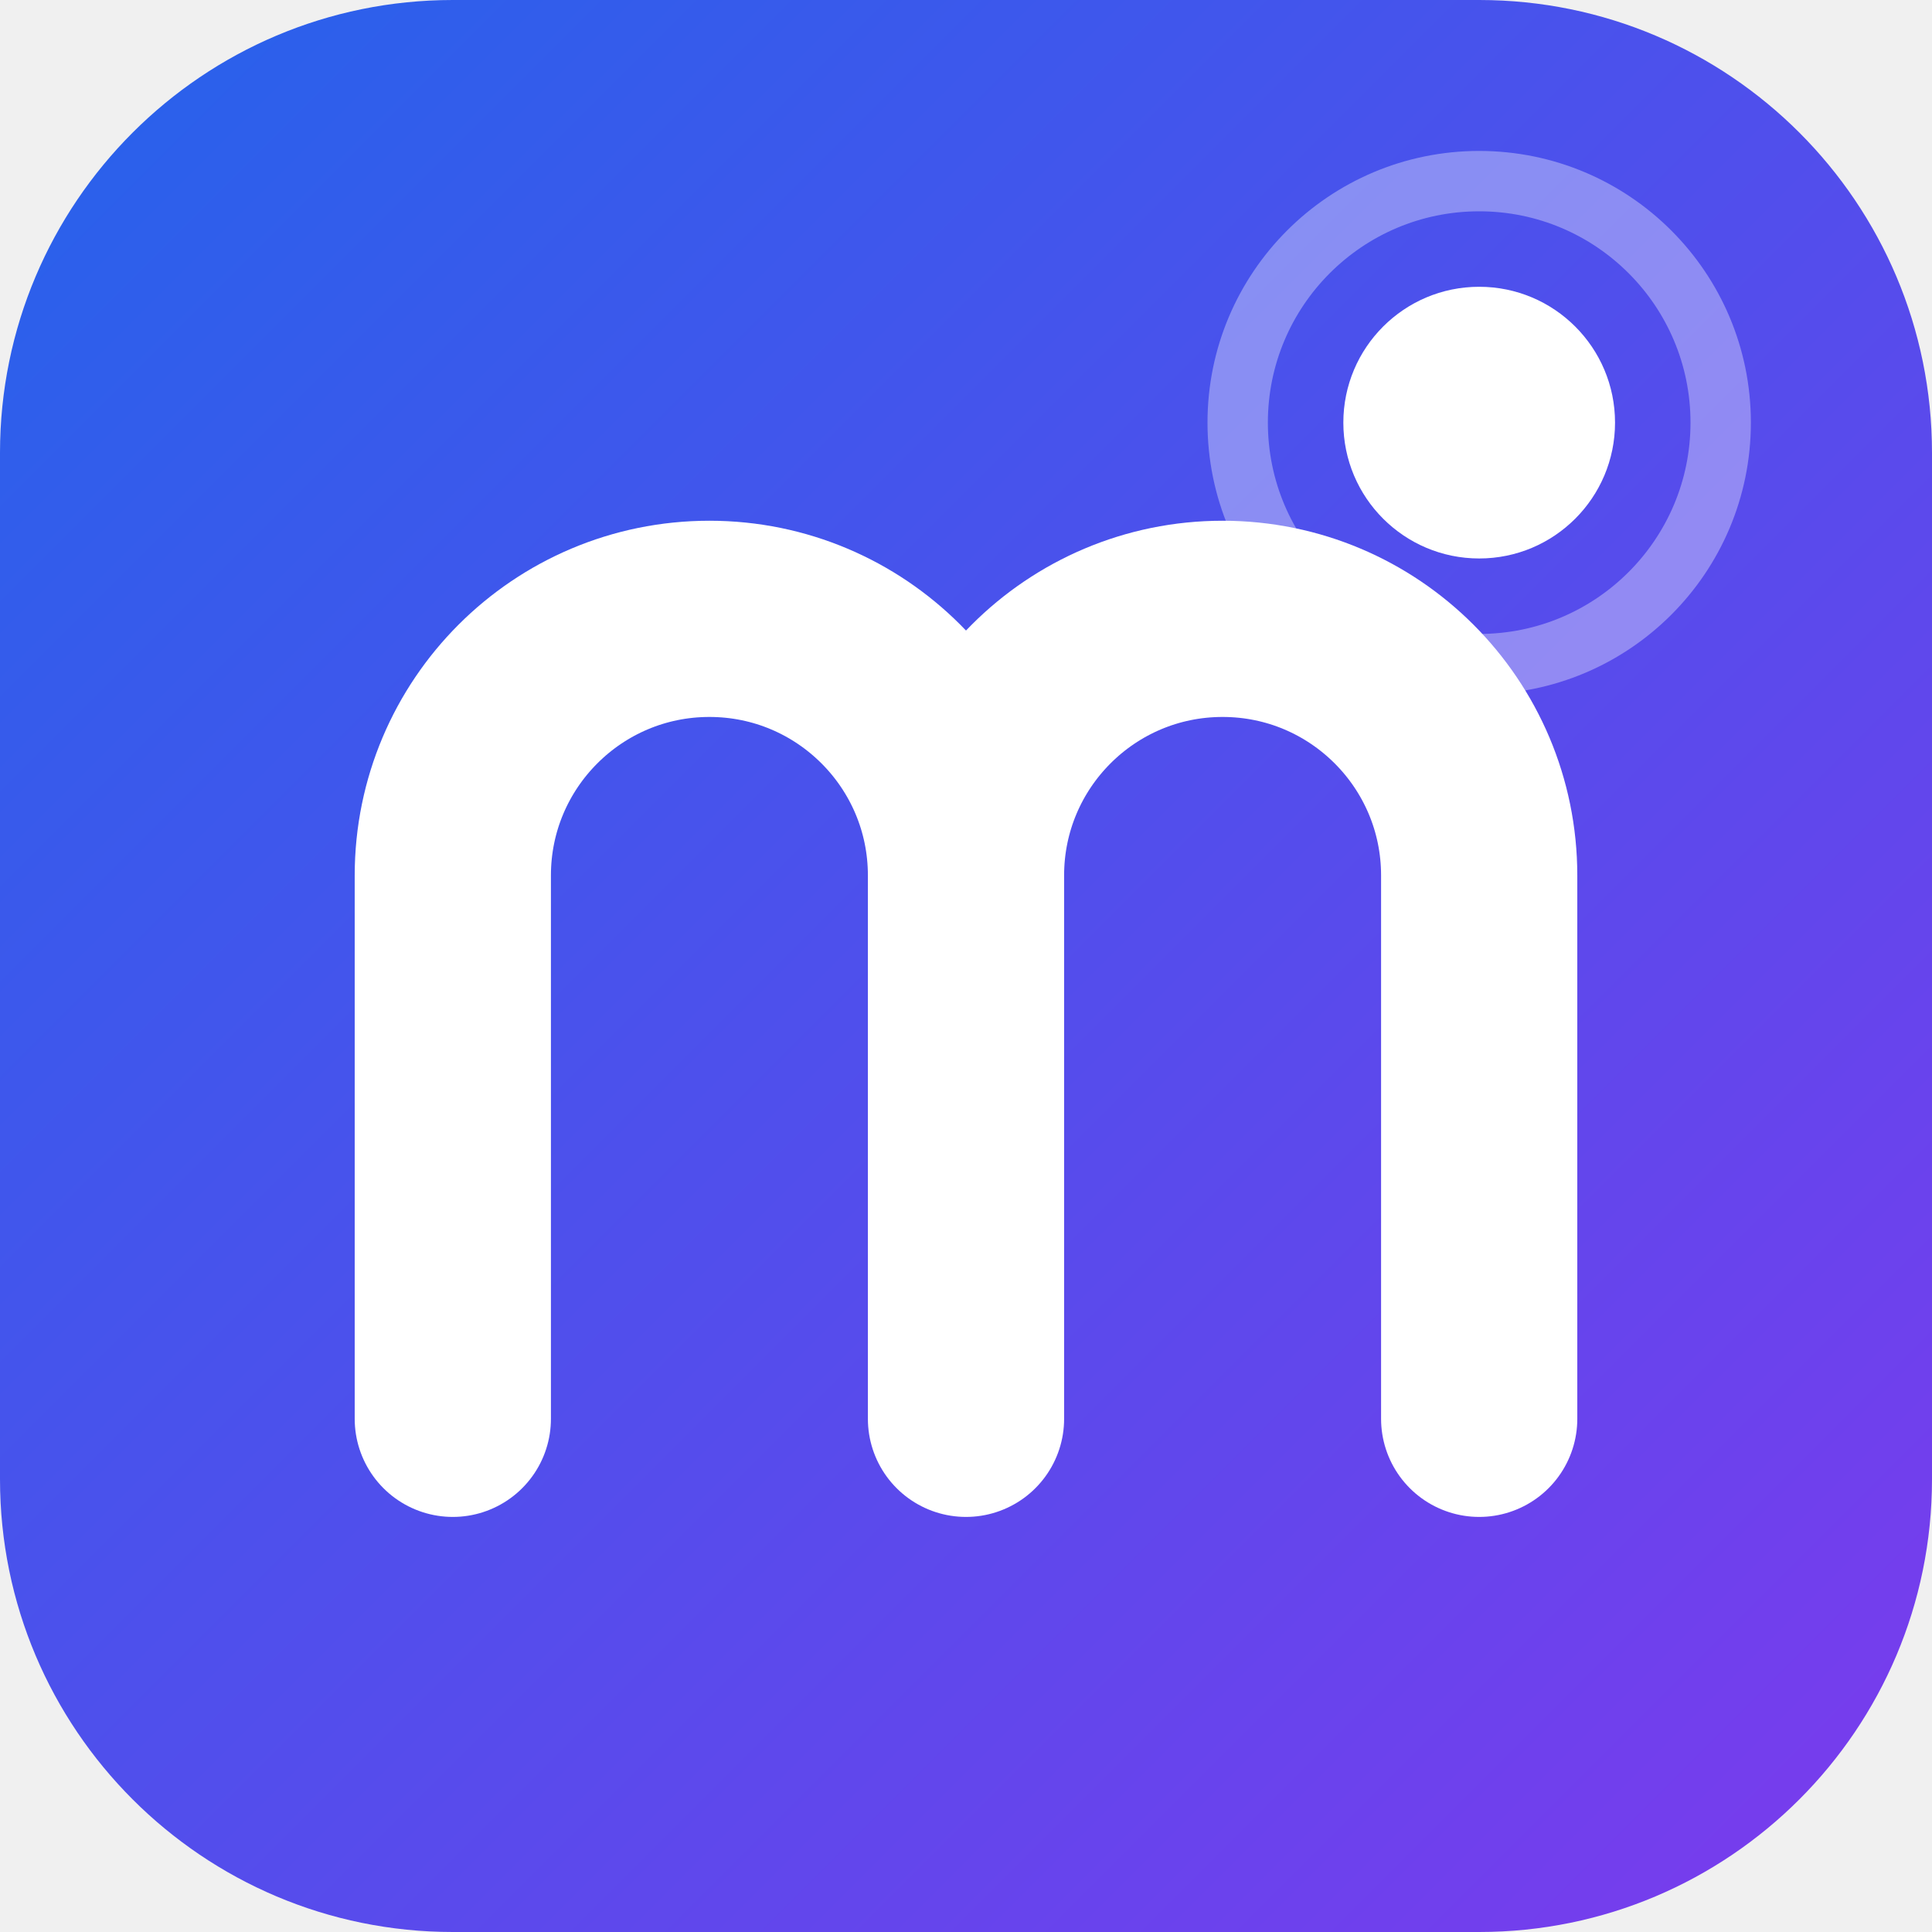
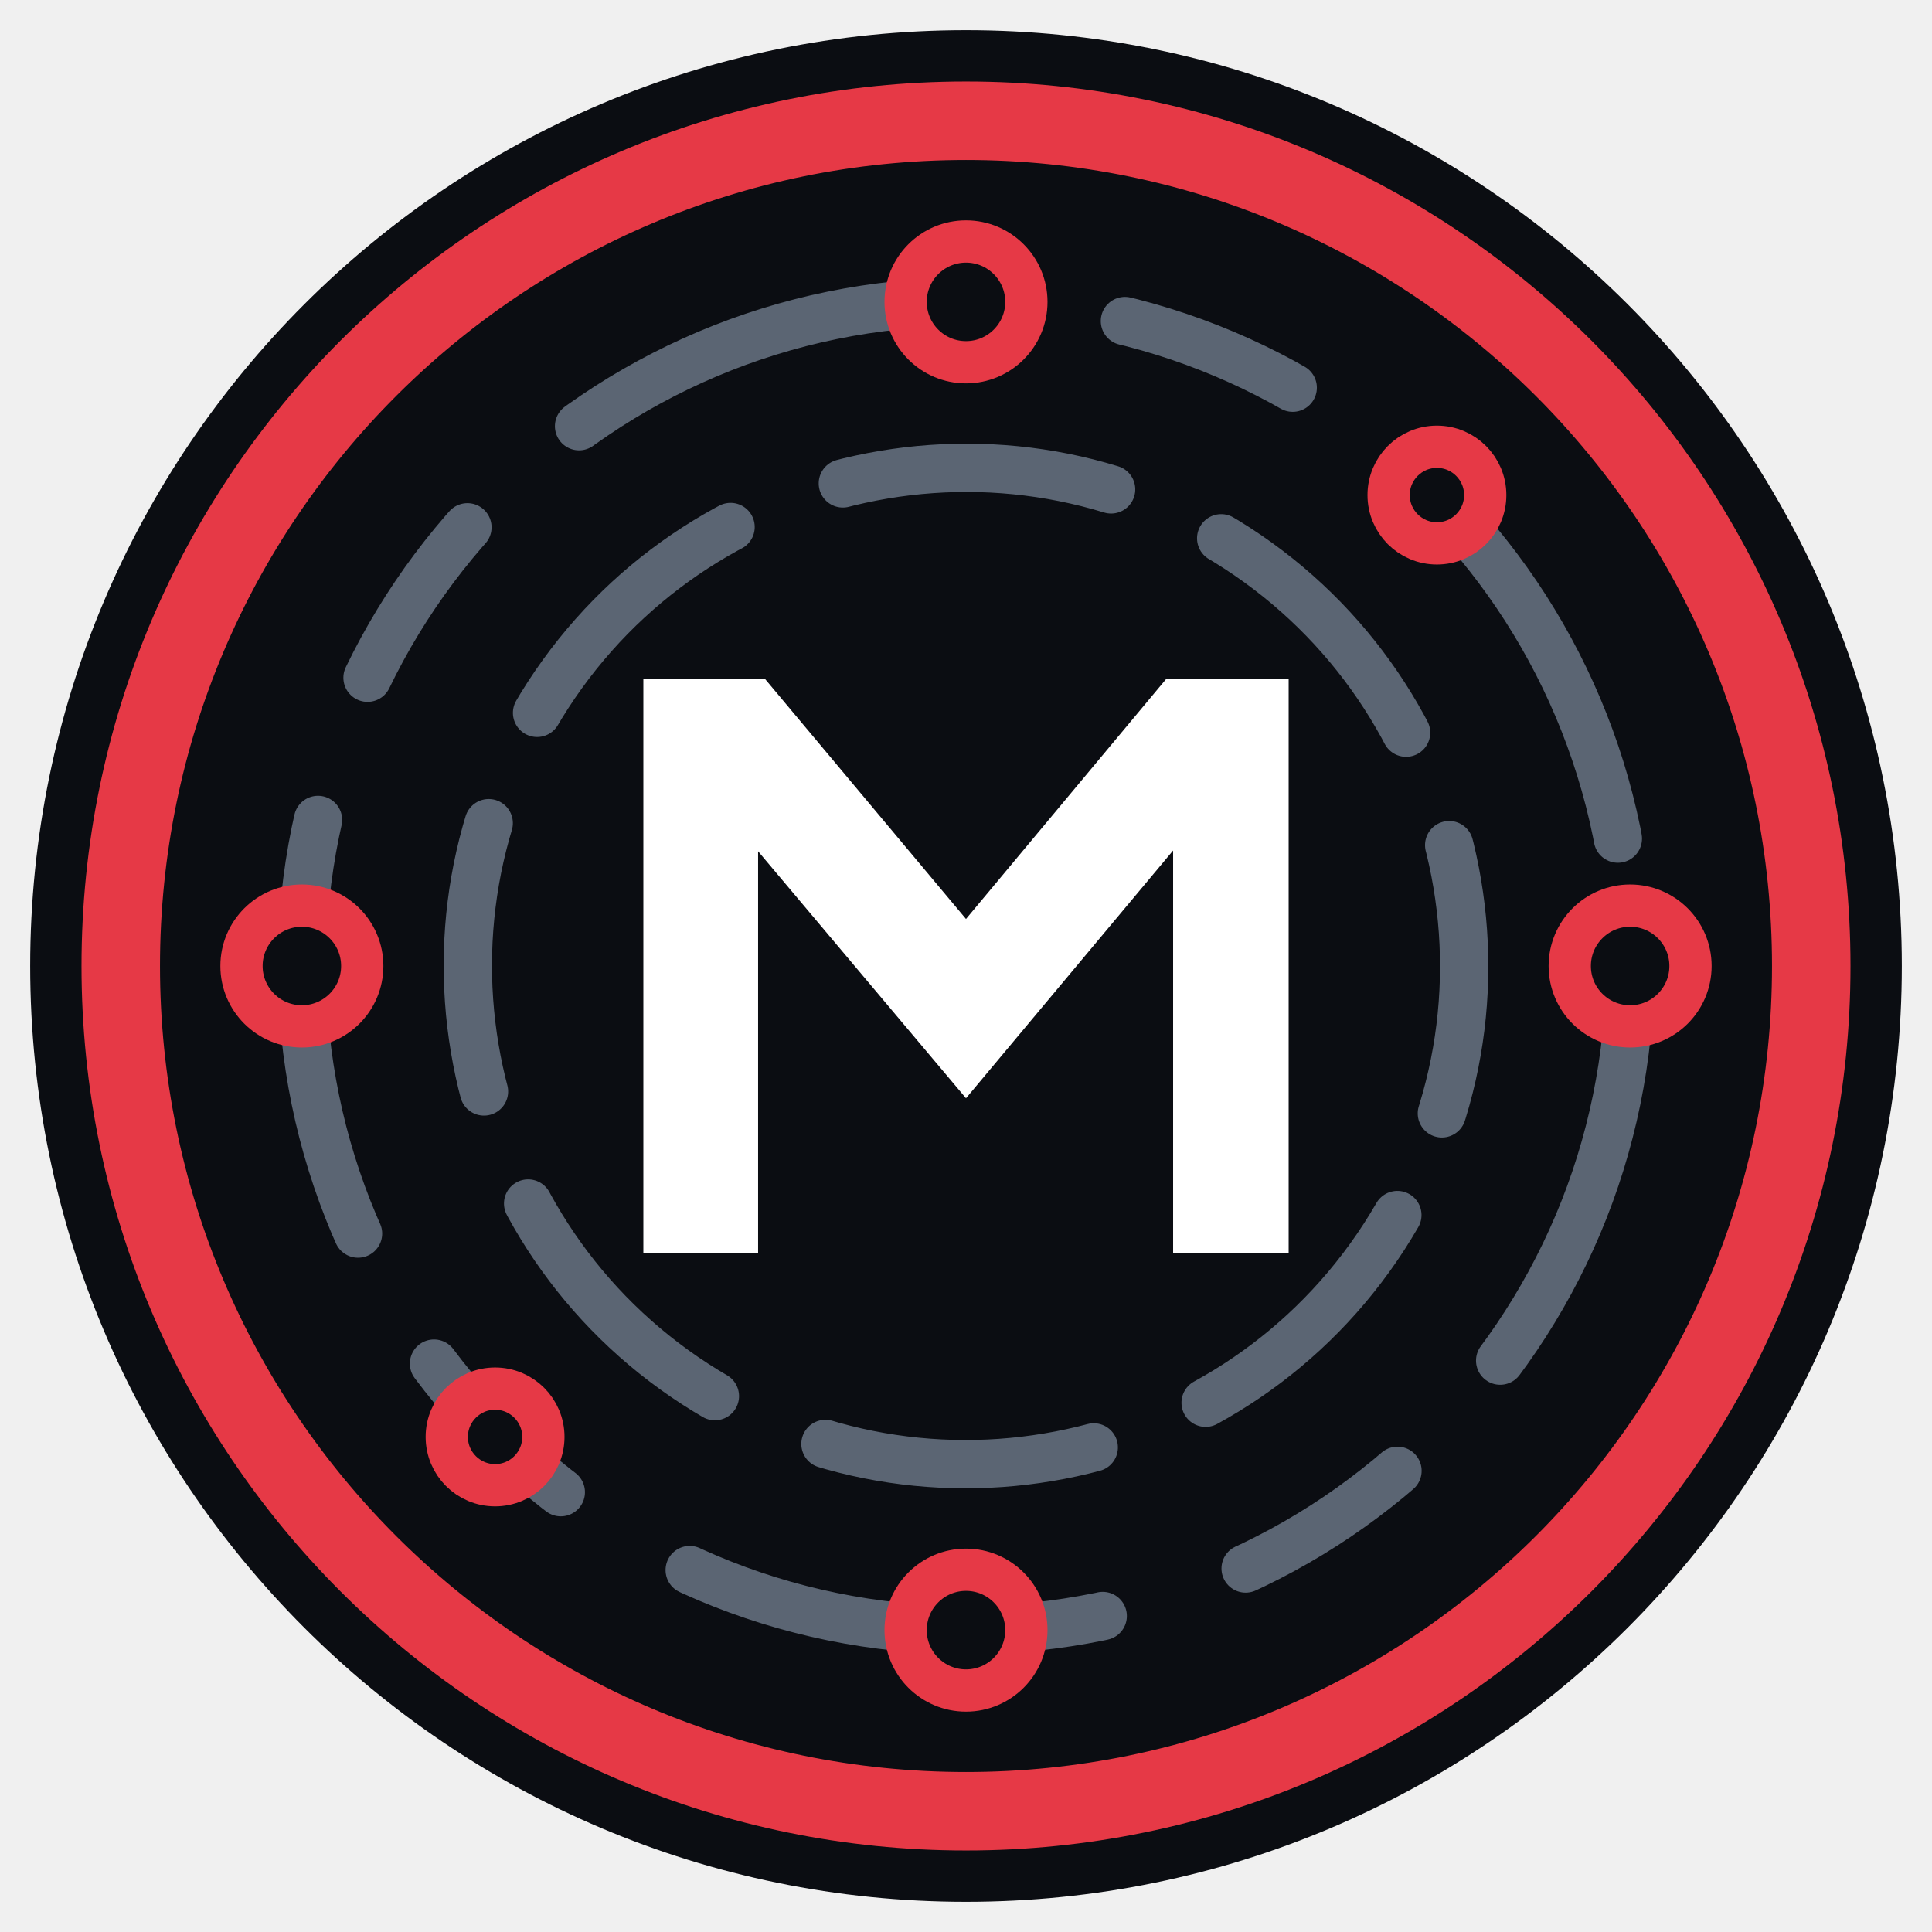
<svg xmlns="http://www.w3.org/2000/svg" viewBox="0 0 64 64">
-   <defs>
-     <linearGradient id="g" x1="0" y1="0" x2="1" y2="1">
-       <stop offset="0" stop-color="#2563eb" />
-       <stop offset="1" stop-color="#7c3aed" />
-     </linearGradient>
-   </defs>
-   <rect width="64" height="64" rx="15" fill="url(#g)" />
-   <path d="M15 47V29a8.5 8.5 0 0 1 17 0v18M32 29a8.5 8.5 0 0 1 17 0v18" fill="none" stroke="#fff" stroke-width="6.5" stroke-linecap="round" stroke-linejoin="round" />
-   <circle cx="49" cy="14" r="4.5" fill="#fff" />
-   <circle cx="49" cy="14" r="8" fill="none" stroke="#fff" stroke-opacity=".35" stroke-width="2" />
+   <circle cx="32" cy="32" r="31" fill="#0b0d12" />
+   <circle cx="32" cy="32" r="28" fill="none" stroke="#e63946" stroke-width="2.6" />
+   <circle cx="32" cy="32" r="22" fill="none" stroke="#5b6573" stroke-width="1.6" stroke-dasharray="14 5 6 5" stroke-linecap="round" />
+   <circle cx="32" cy="32" r="16.5" fill="none" stroke="#5b6573" stroke-width="1.6" stroke-dasharray="9 4" stroke-linecap="round" transform="rotate(30 32 32)" />
+   <g fill="#0b0d12" stroke="#e63946" stroke-width="1.4">
+     <circle cx="32" cy="10" r="2" />
+     <circle cx="54" cy="32" r="2" />
+     <circle cx="32" cy="54" r="2" />
+     <circle cx="10" cy="32" r="2" />
+     <circle cx="47.6" cy="16.4" r="1.6" />
+     <circle cx="16.4" cy="47.6" r="1.6" />
+   </g>
+   <path d="M21.312 41.5V22.5H25.35L32.0 30.443L38.624 22.5H42.688V41.5H38.861V28.174L32.0 36.381L25.113 28.2V41.5Z" fill="#fff" />
</svg>
